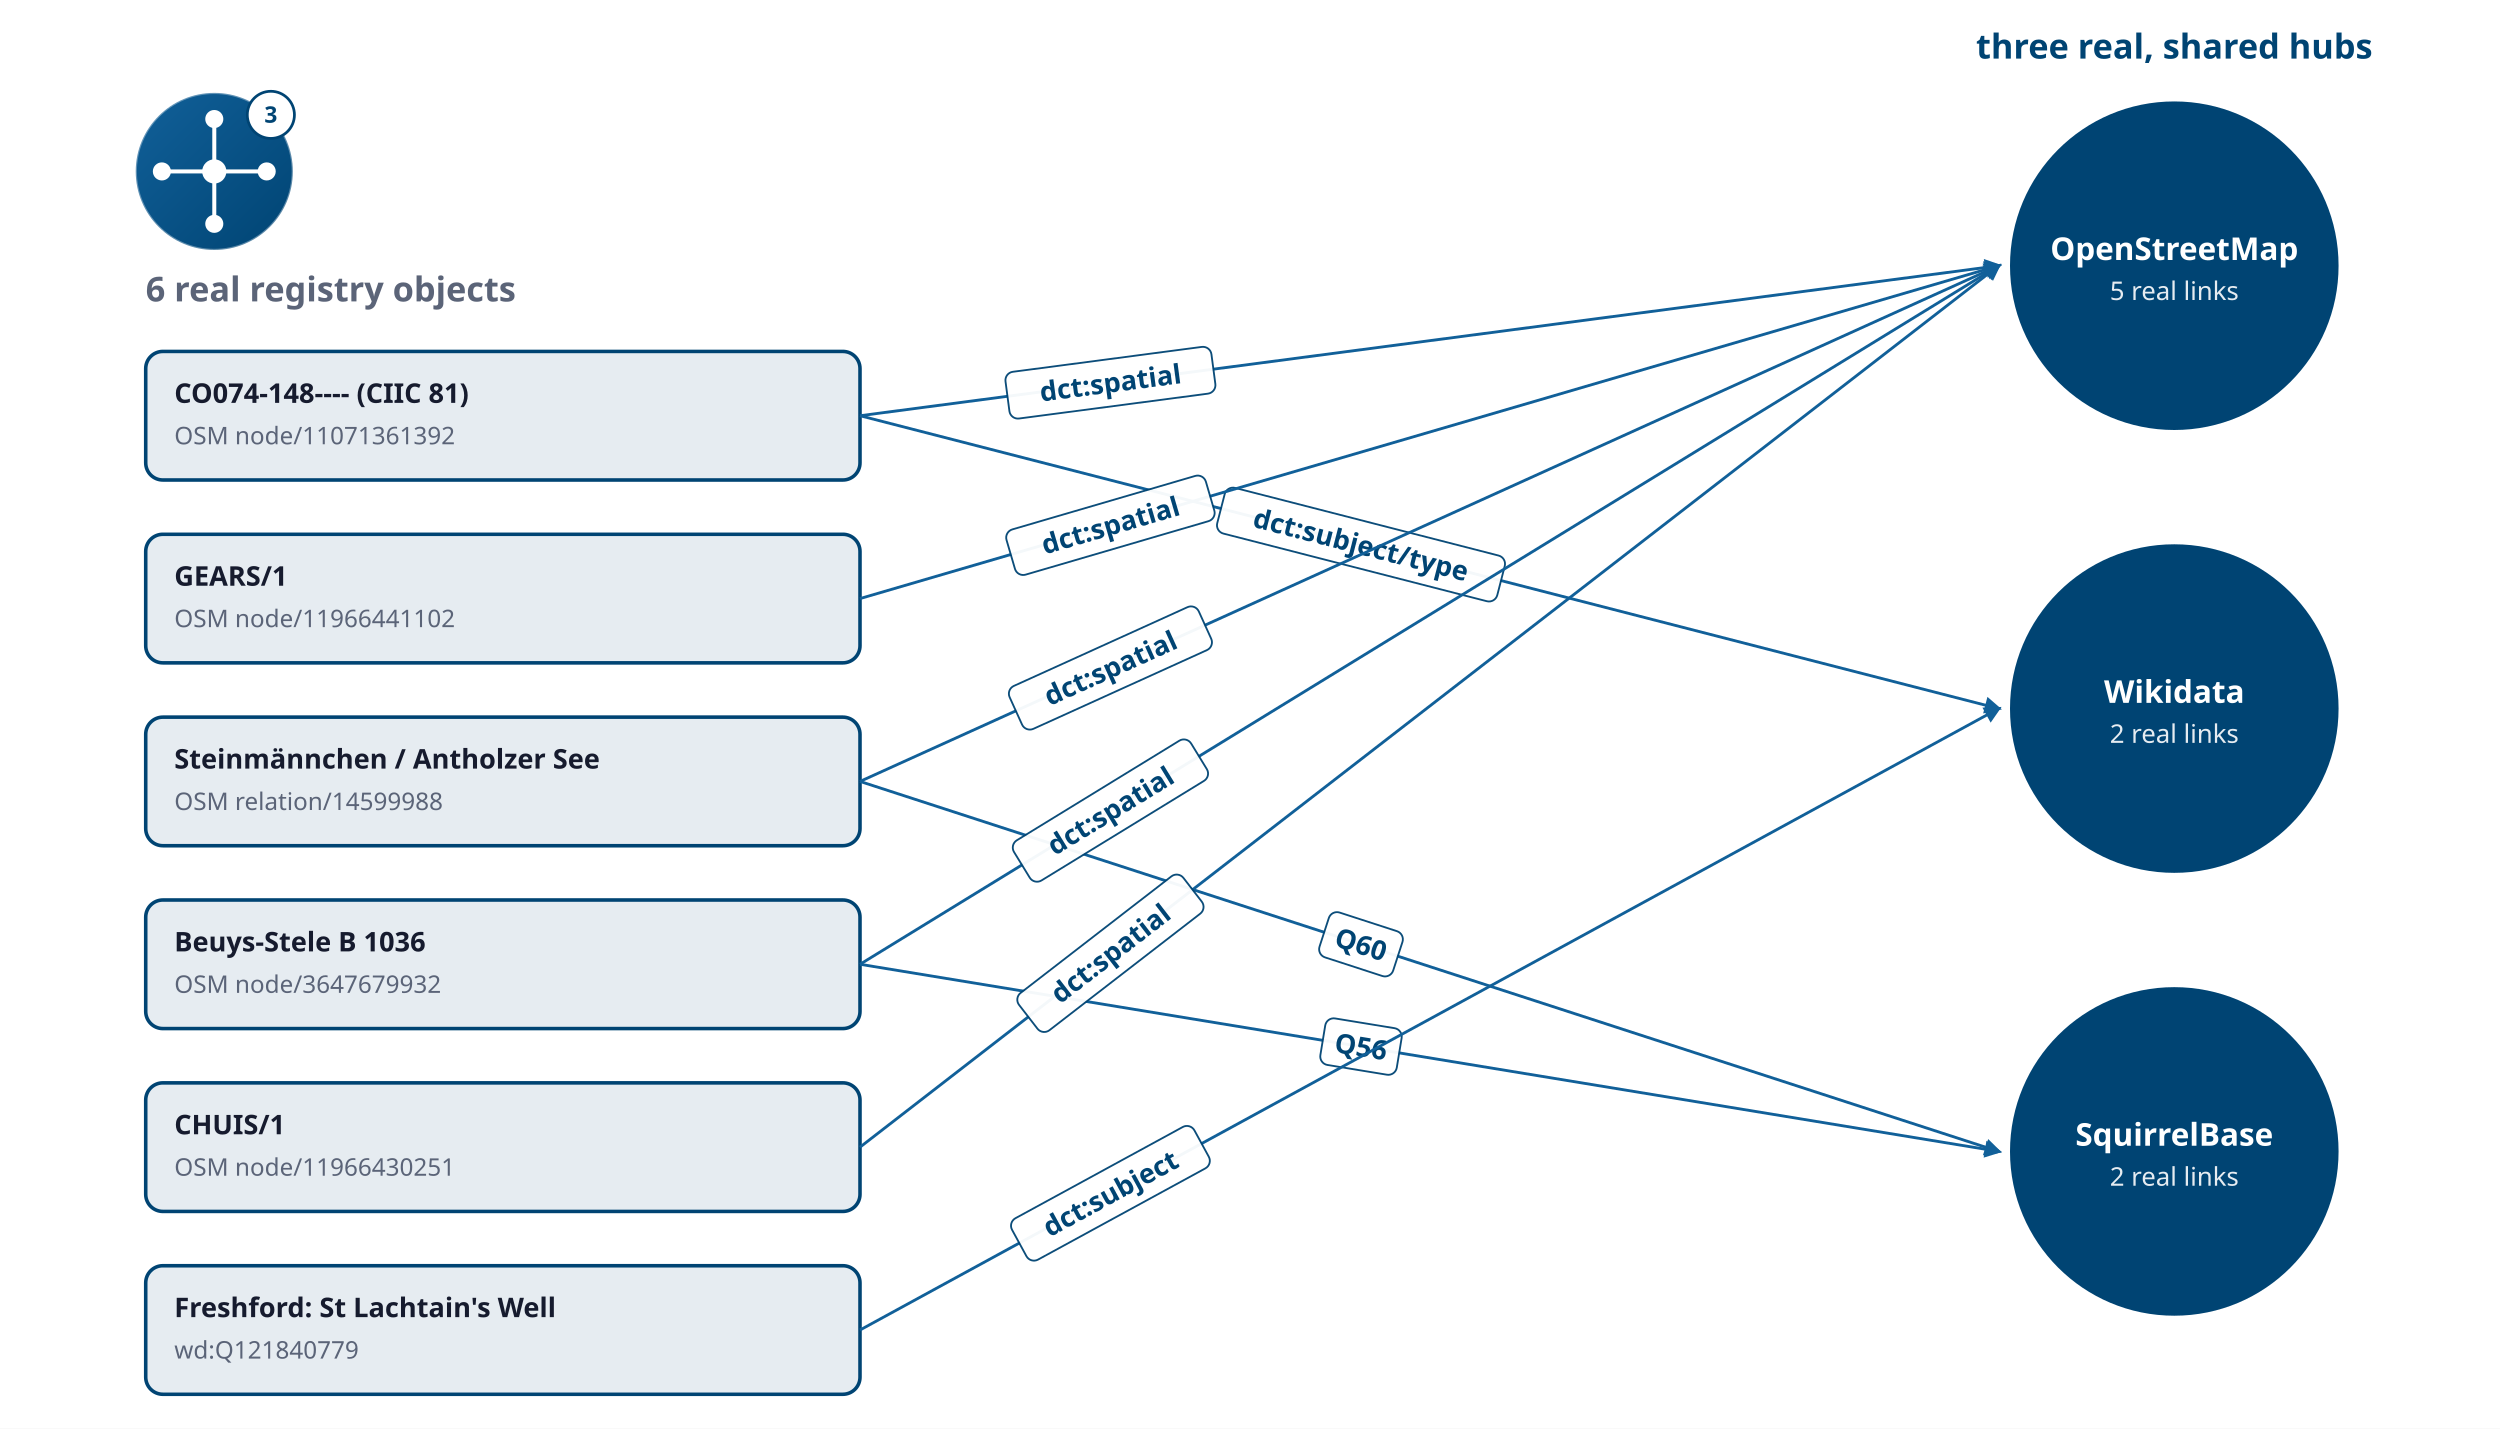
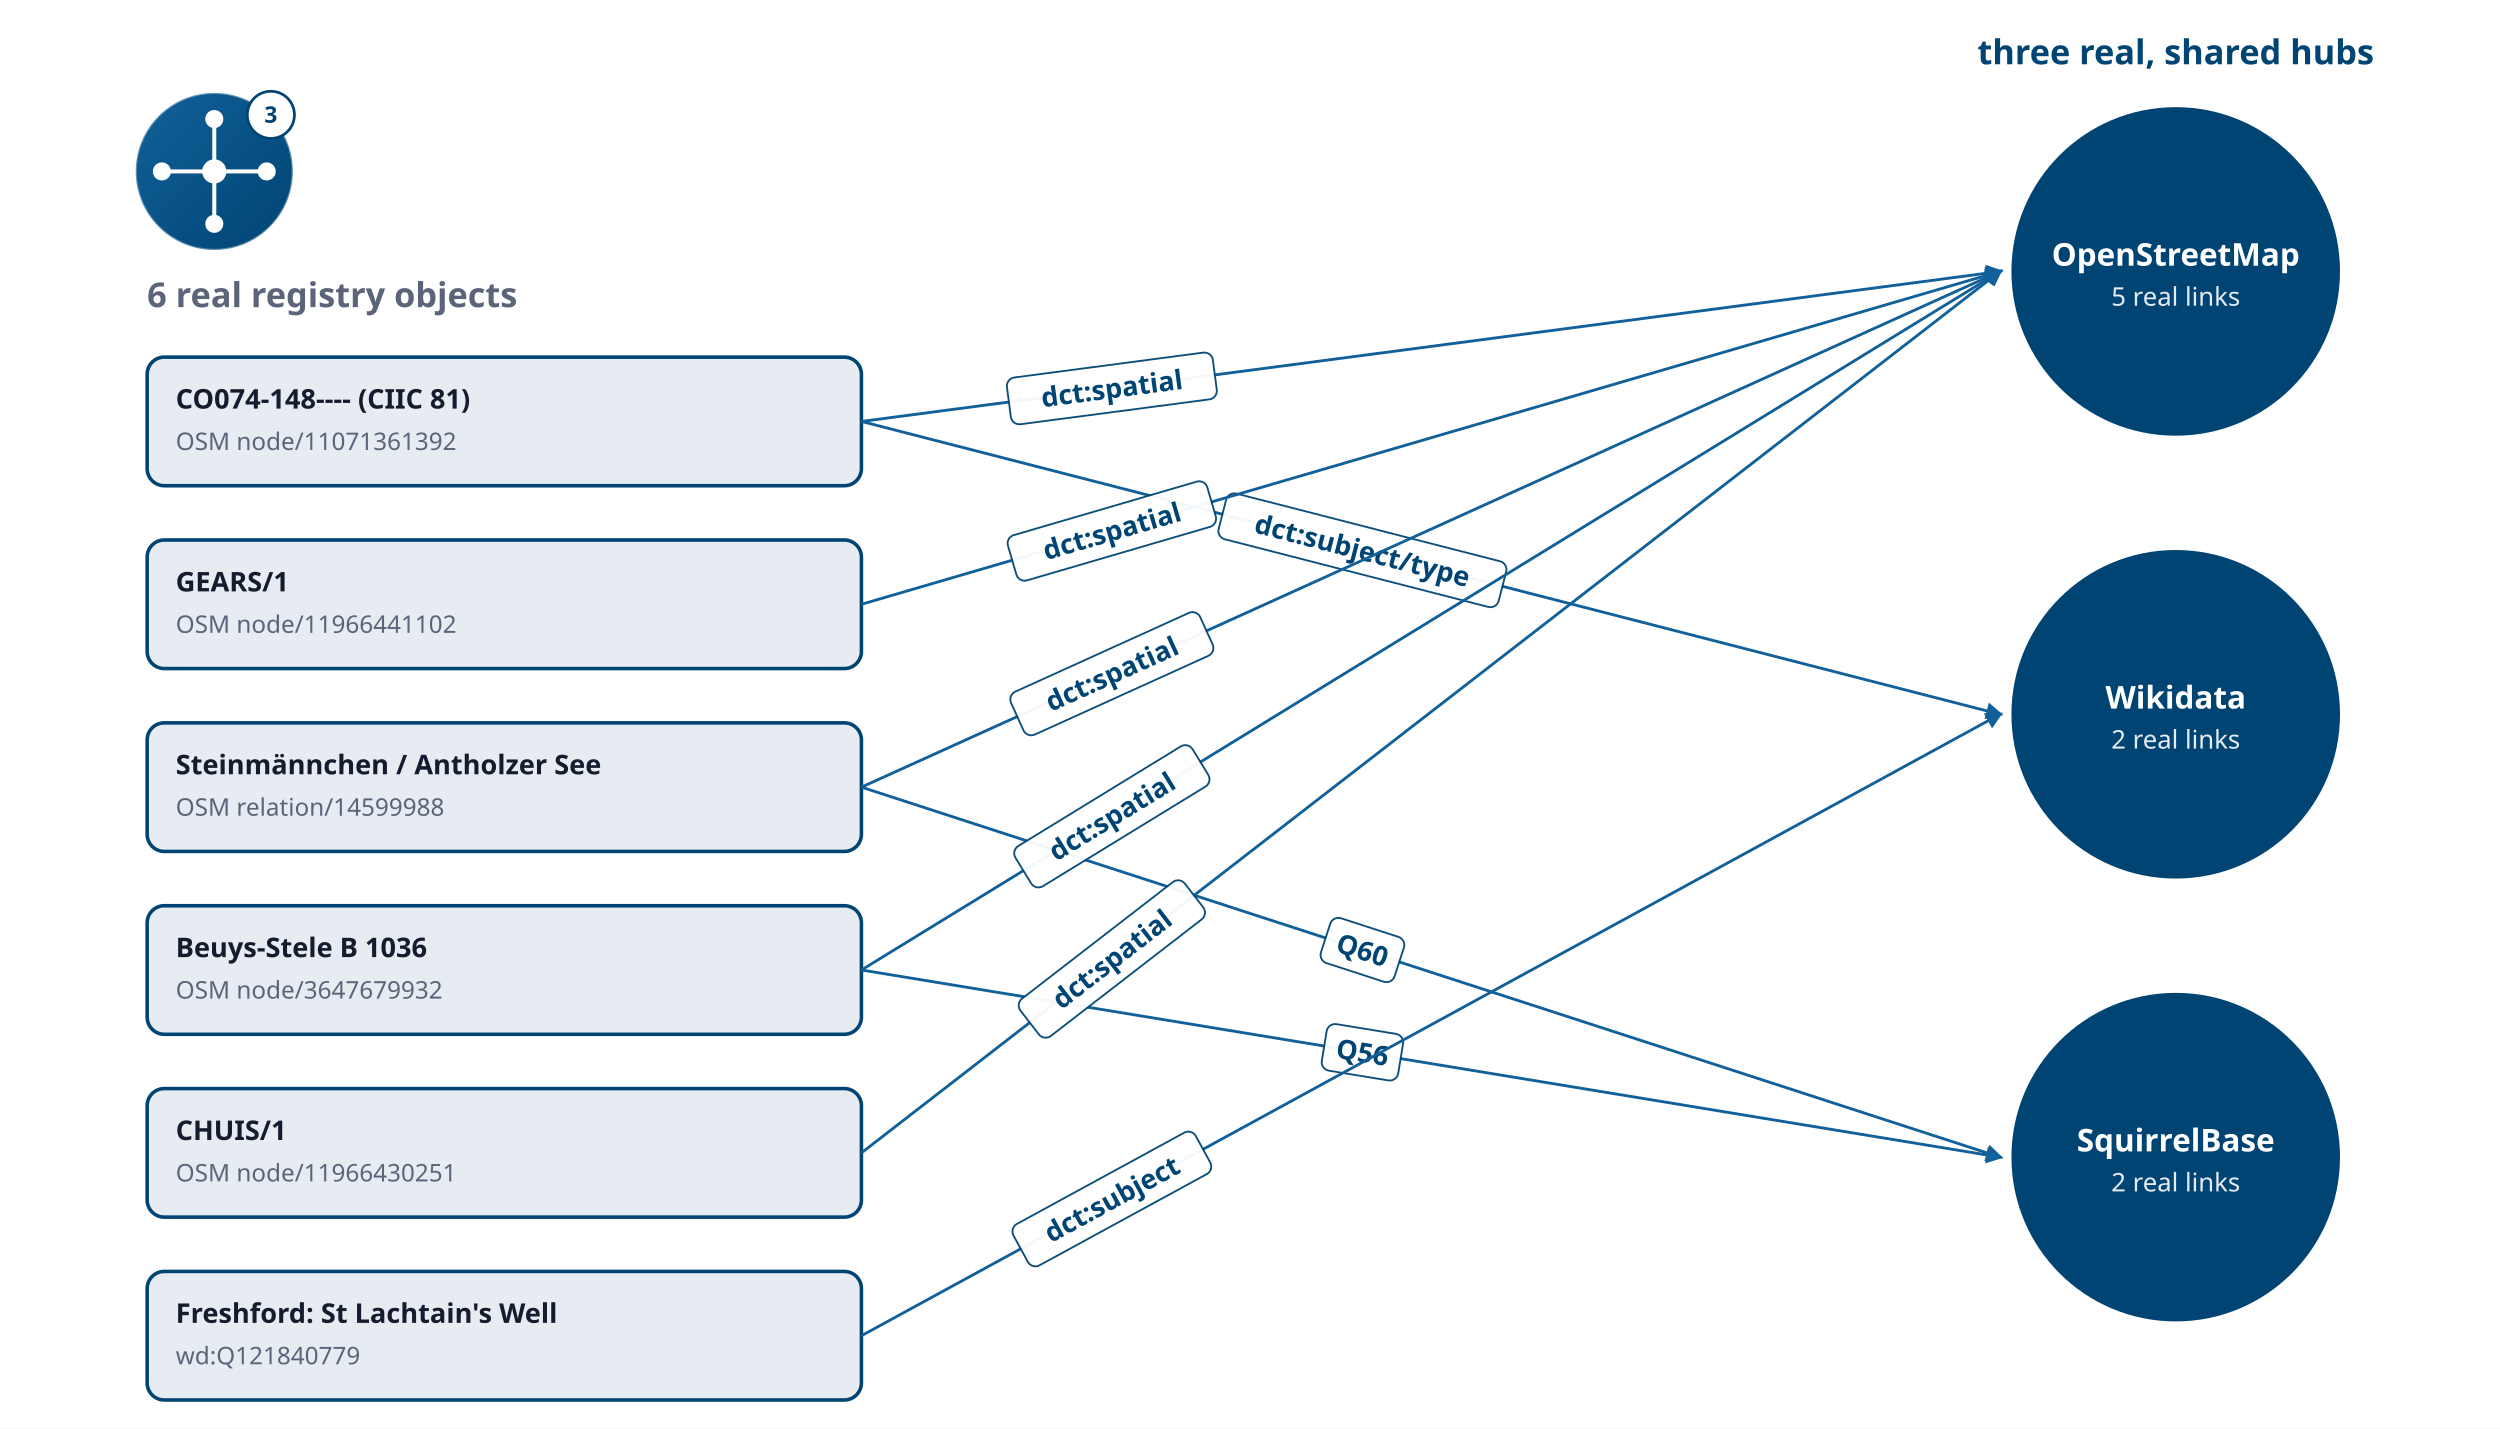
<svg xmlns="http://www.w3.org/2000/svg" width="1750" height="1000" viewBox="0 0 1750 1000">
  <rect x="0" y="0" width="1750" height="1000" fill="white" />
  <style>@font-face { font-family: "Fira Sans"; src: url("../fonts/FiraSans-Regular.ttf"); font-weight: 400; } @font-face { font-family: "Fira Sans"; src: url("../fonts/FiraSans-Bold.ttf"); font-weight: 700; }</style>
  <marker id="arrow" viewBox="0 0 10 10" refX="8" refY="5" markerWidth="6" markerHeight="6" orient="auto-start-reverse">
    <path d="M0,0 L10,5 L0,10 z" fill="#116099" />
  </marker>
  <defs>
    <linearGradient id="talkPurposeGrad" x1="0" y1="0" x2="1" y2="1">
      <stop offset="0%" stop-color="#116099" />
      <stop offset="100%" stop-color="#004473" />
    </linearGradient>
  </defs>
  <g transform="translate(150,120) scale(0.55)">
    <circle cx="0" cy="0" r="100" fill="url(#talkPurposeGrad)" />
    <circle cx="0" cy="0" r="100" fill="none" stroke="#FFFFFF" stroke-width="3" opacity="0.35" />
    <line x1="0" y1="0" x2="0" y2="-66.7" stroke="#FFFFFF" stroke-width="5.1" />
    <line x1="0" y1="0" x2="66.7" y2="0" stroke="#FFFFFF" stroke-width="5.1" />
    <line x1="0" y1="0" x2="0" y2="66.7" stroke="#FFFFFF" stroke-width="5.1" />
    <line x1="0" y1="0" x2="-66.7" y2="0" stroke="#FFFFFF" stroke-width="5.1" />
    <circle cx="0" cy="-66.7" r="11.5" fill="#FFFFFF" />
    <circle cx="66.7" cy="0" r="11.5" fill="#FFFFFF" />
    <circle cx="0" cy="66.7" r="11.5" fill="#FFFFFF" />
    <circle cx="-66.7" cy="0" r="11.5" fill="#FFFFFF" />
    <circle cx="0" cy="0" r="15.4" fill="#FFFFFF" />
    <circle cx="72" cy="-72" r="30" fill="#FFFFFF" stroke="#004473" stroke-width="3.5" />
    <text x="72" y="-62" text-anchor="middle" font-family="Fira Sans" font-weight="700" font-size="29" fill="#004473">3</text>
  </g>
-   <g transform="translate(22,-4)">
+   <g transform="translate(23,0)">
    <text x="80" y="215" font-family="Fira Sans" font-weight="700" font-size="24" fill="#5B6478">6 real registry objects</text>
    <text x="1500" y="45" text-anchor="middle" font-family="Fira Sans" font-weight="700" font-size="24" fill="#004473">three real, shared hubs</text>
    <rect x="80" y="250" width="500" height="90" rx="12" fill="#E6ECF1" stroke="#004473" stroke-width="2.5" />
    <text x="100" y="286" font-family="Fira Sans" font-weight="700" font-size="19" fill="#161B2E">CO074-148---- (CIIC 81)</text>
    <text x="100" y="315" font-family="Fira Sans" font-weight="400" font-size="17" fill="#5B6478">OSM node/11071361392</text>
    <rect x="80" y="378" width="500" height="90" rx="12" fill="#E6ECF1" stroke="#004473" stroke-width="2.5" />
    <text x="100" y="414" font-family="Fira Sans" font-weight="700" font-size="19" fill="#161B2E">GEARS/1</text>
    <text x="100" y="443" font-family="Fira Sans" font-weight="400" font-size="17" fill="#5B6478">OSM node/11966441102</text>
    <rect x="80" y="506" width="500" height="90" rx="12" fill="#E6ECF1" stroke="#004473" stroke-width="2.5" />
    <text x="100" y="542" font-family="Fira Sans" font-weight="700" font-size="19" fill="#161B2E">Steinmännchen / Antholzer See</text>
    <text x="100" y="571" font-family="Fira Sans" font-weight="400" font-size="17" fill="#5B6478">OSM relation/14599988</text>
    <rect x="80" y="634" width="500" height="90" rx="12" fill="#E6ECF1" stroke="#004473" stroke-width="2.5" />
    <text x="100" y="670" font-family="Fira Sans" font-weight="700" font-size="19" fill="#161B2E">Beuys-Stele B 1036</text>
    <text x="100" y="699" font-family="Fira Sans" font-weight="400" font-size="17" fill="#5B6478">OSM node/3647679932</text>
    <rect x="80" y="762" width="500" height="90" rx="12" fill="#E6ECF1" stroke="#004473" stroke-width="2.5" />
    <text x="100" y="798" font-family="Fira Sans" font-weight="700" font-size="19" fill="#161B2E">CHUIS/1</text>
    <text x="100" y="827" font-family="Fira Sans" font-weight="400" font-size="17" fill="#5B6478">OSM node/11966430251</text>
    <rect x="80" y="890" width="500" height="90" rx="12" fill="#E6ECF1" stroke="#004473" stroke-width="2.5" />
    <text x="100" y="926" font-family="Fira Sans" font-weight="700" font-size="19" fill="#161B2E">Freshford: St Lachtain's Well</text>
    <text x="100" y="955" font-family="Fira Sans" font-weight="400" font-size="17" fill="#5B6478">wd:Q121840779</text>
    <line x1="580" y1="295.0" x2="1377" y2="190" stroke="#116099" stroke-width="2" marker-end="url(#arrow)" />
    <g transform="translate(755.3,271.9) rotate(-7.5)">
      <rect x="-72.7" y="-16.5" width="145.4" height="33.0" rx="6" fill="white" stroke="#004473" stroke-width="1.3" opacity="0.95" />
      <text x="0" y="6.8" text-anchor="middle" font-family="Fira Sans" font-weight="700" font-size="19" fill="#004473">dct:spatial</text>
    </g>
    <line x1="580" y1="295.0" x2="1377" y2="500" stroke="#116099" stroke-width="2" marker-end="url(#arrow)" />
    <g transform="translate(930.7,385.2) rotate(14.4)">
      <rect x="-101.2" y="-16.5" width="202.4" height="33.0" rx="6" fill="white" stroke="#004473" stroke-width="1.3" opacity="0.95" />
      <text x="0" y="6.8" text-anchor="middle" font-family="Fira Sans" font-weight="700" font-size="19" fill="#004473">dct:subject/type</text>
    </g>
    <line x1="580" y1="423.0" x2="1377" y2="190" stroke="#116099" stroke-width="2" marker-end="url(#arrow)" />
    <g transform="translate(755.3,371.7) rotate(-16.3)">
      <rect x="-72.7" y="-16.5" width="145.4" height="33.0" rx="6" fill="white" stroke="#004473" stroke-width="1.3" opacity="0.95" />
      <text x="0" y="6.8" text-anchor="middle" font-family="Fira Sans" font-weight="700" font-size="19" fill="#004473">dct:spatial</text>
    </g>
    <line x1="580" y1="551.0" x2="1377" y2="190" stroke="#116099" stroke-width="2" marker-end="url(#arrow)" />
    <g transform="translate(755.3,471.6) rotate(-24.4)">
      <rect x="-72.7" y="-16.5" width="145.4" height="33.0" rx="6" fill="white" stroke="#004473" stroke-width="1.3" opacity="0.95" />
      <text x="0" y="6.8" text-anchor="middle" font-family="Fira Sans" font-weight="700" font-size="19" fill="#004473">dct:spatial</text>
    </g>
    <line x1="580" y1="551.0" x2="1377" y2="810" stroke="#116099" stroke-width="2" marker-end="url(#arrow)" />
    <g transform="translate(930.7,665.0) rotate(18.0)">
      <rect x="-27.1" y="-16.5" width="54.2" height="33.0" rx="6" fill="white" stroke="#004473" stroke-width="1.3" opacity="0.95" />
      <text x="0" y="6.8" text-anchor="middle" font-family="Fira Sans" font-weight="700" font-size="19" fill="#004473">Q60</text>
    </g>
    <line x1="580" y1="679.0" x2="1377" y2="190" stroke="#116099" stroke-width="2" marker-end="url(#arrow)" />
    <g transform="translate(755.3,571.4) rotate(-31.5)">
      <rect x="-72.7" y="-16.5" width="145.4" height="33.0" rx="6" fill="white" stroke="#004473" stroke-width="1.3" opacity="0.95" />
      <text x="0" y="6.8" text-anchor="middle" font-family="Fira Sans" font-weight="700" font-size="19" fill="#004473">dct:spatial</text>
    </g>
    <line x1="580" y1="679.0" x2="1377" y2="810" stroke="#116099" stroke-width="2" marker-end="url(#arrow)" />
    <g transform="translate(930.7,736.6) rotate(9.3)">
      <rect x="-27.1" y="-16.5" width="54.2" height="33.0" rx="6" fill="white" stroke="#004473" stroke-width="1.3" opacity="0.95" />
      <text x="0" y="6.8" text-anchor="middle" font-family="Fira Sans" font-weight="700" font-size="19" fill="#004473">Q56</text>
    </g>
    <line x1="580" y1="807.0" x2="1377" y2="190" stroke="#116099" stroke-width="2" marker-end="url(#arrow)" />
    <g transform="translate(755.3,671.3) rotate(-37.7)">
      <rect x="-72.7" y="-16.5" width="145.4" height="33.0" rx="6" fill="white" stroke="#004473" stroke-width="1.3" opacity="0.95" />
      <text x="0" y="6.8" text-anchor="middle" font-family="Fira Sans" font-weight="700" font-size="19" fill="#004473">dct:spatial</text>
    </g>
    <line x1="580" y1="935.0" x2="1377" y2="500" stroke="#116099" stroke-width="2" marker-end="url(#arrow)" />
    <g transform="translate(755.3,839.3) rotate(-28.6)">
      <rect x="-72.7" y="-16.5" width="145.4" height="33.0" rx="6" fill="white" stroke="#004473" stroke-width="1.3" opacity="0.95" />
      <text x="0" y="6.8" text-anchor="middle" font-family="Fira Sans" font-weight="700" font-size="19" fill="#004473">dct:subject</text>
    </g>
    <circle cx="1500" cy="190" r="115" fill="#004473" />
    <text x="1500" y="186" text-anchor="middle" font-family="Fira Sans" font-weight="700" font-size="22" fill="white">OpenStreetMap</text>
    <text x="1500" y="214" text-anchor="middle" font-family="Fira Sans" font-weight="400" font-size="18" fill="#E6ECF1">5 real links</text>
    <circle cx="1500" cy="500" r="115" fill="#004473" />
    <text x="1500" y="496" text-anchor="middle" font-family="Fira Sans" font-weight="700" font-size="22" fill="white">Wikidata</text>
    <text x="1500" y="524" text-anchor="middle" font-family="Fira Sans" font-weight="400" font-size="18" fill="#E6ECF1">2 real links</text>
    <circle cx="1500" cy="810" r="115" fill="#004473" />
    <text x="1500" y="806" text-anchor="middle" font-family="Fira Sans" font-weight="700" font-size="22" fill="white">SquirrelBase</text>
    <text x="1500" y="834" text-anchor="middle" font-family="Fira Sans" font-weight="400" font-size="18" fill="#E6ECF1">2 real links</text>
  </g>
</svg>
